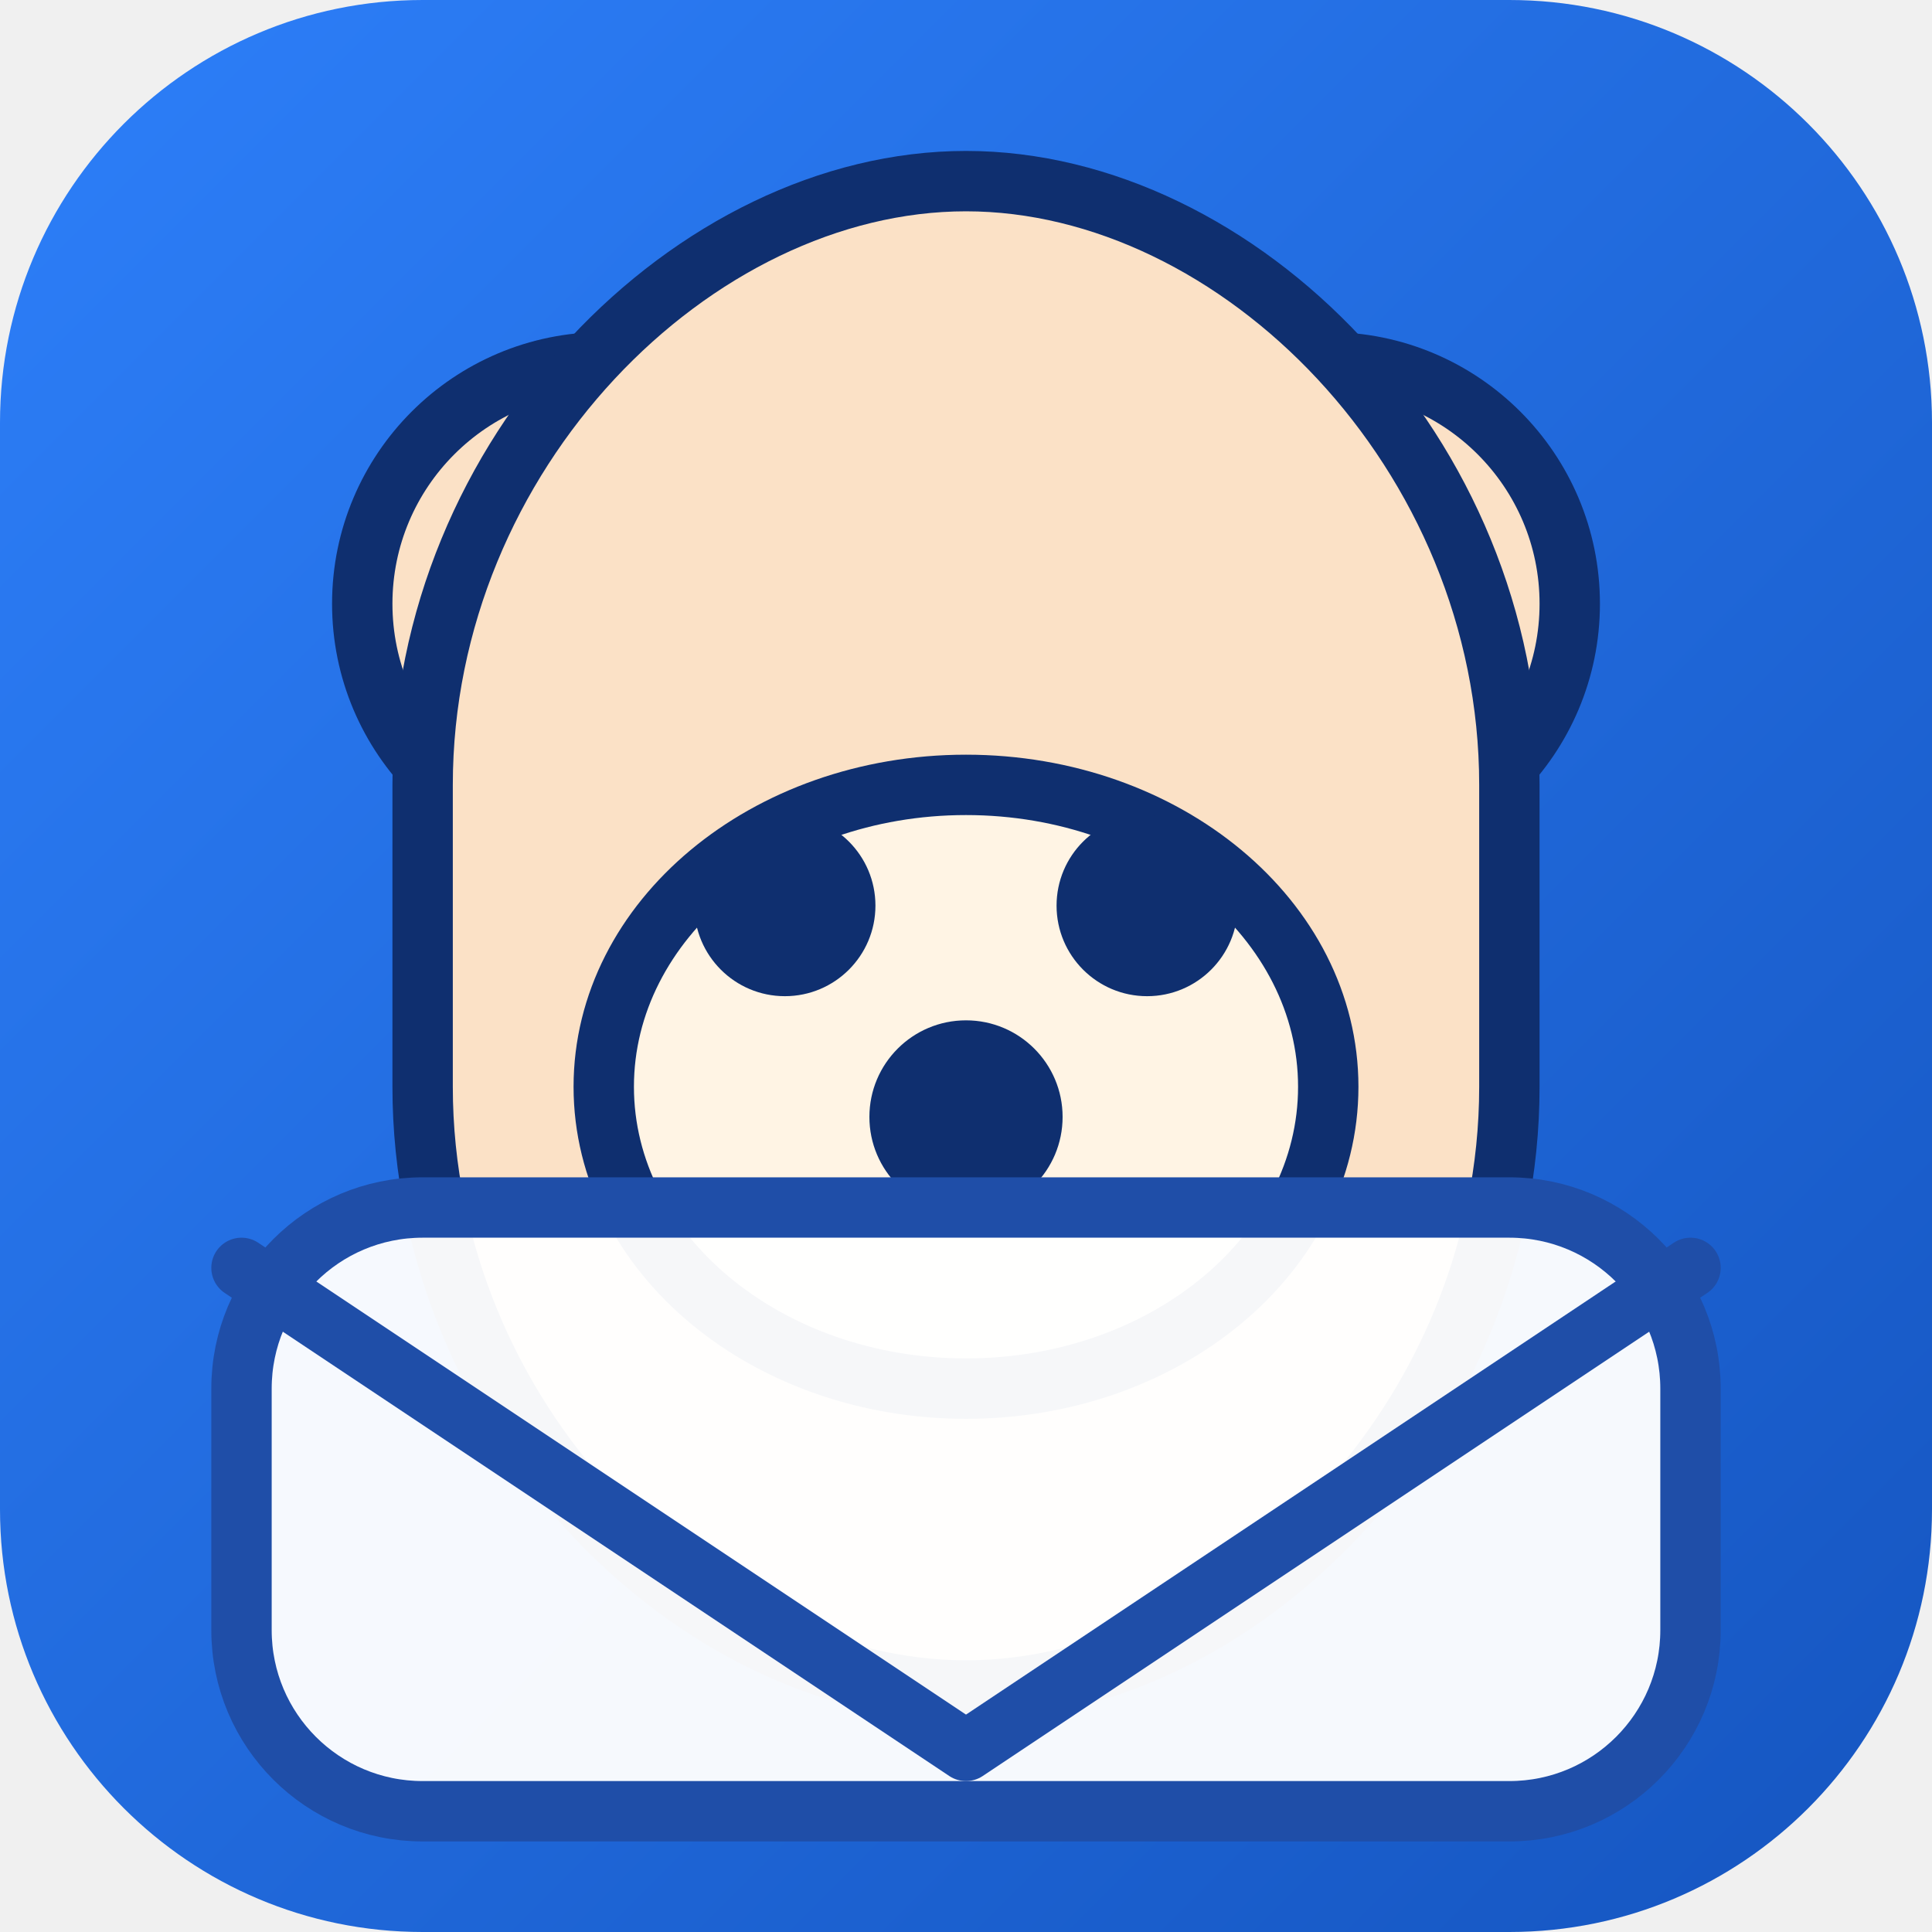
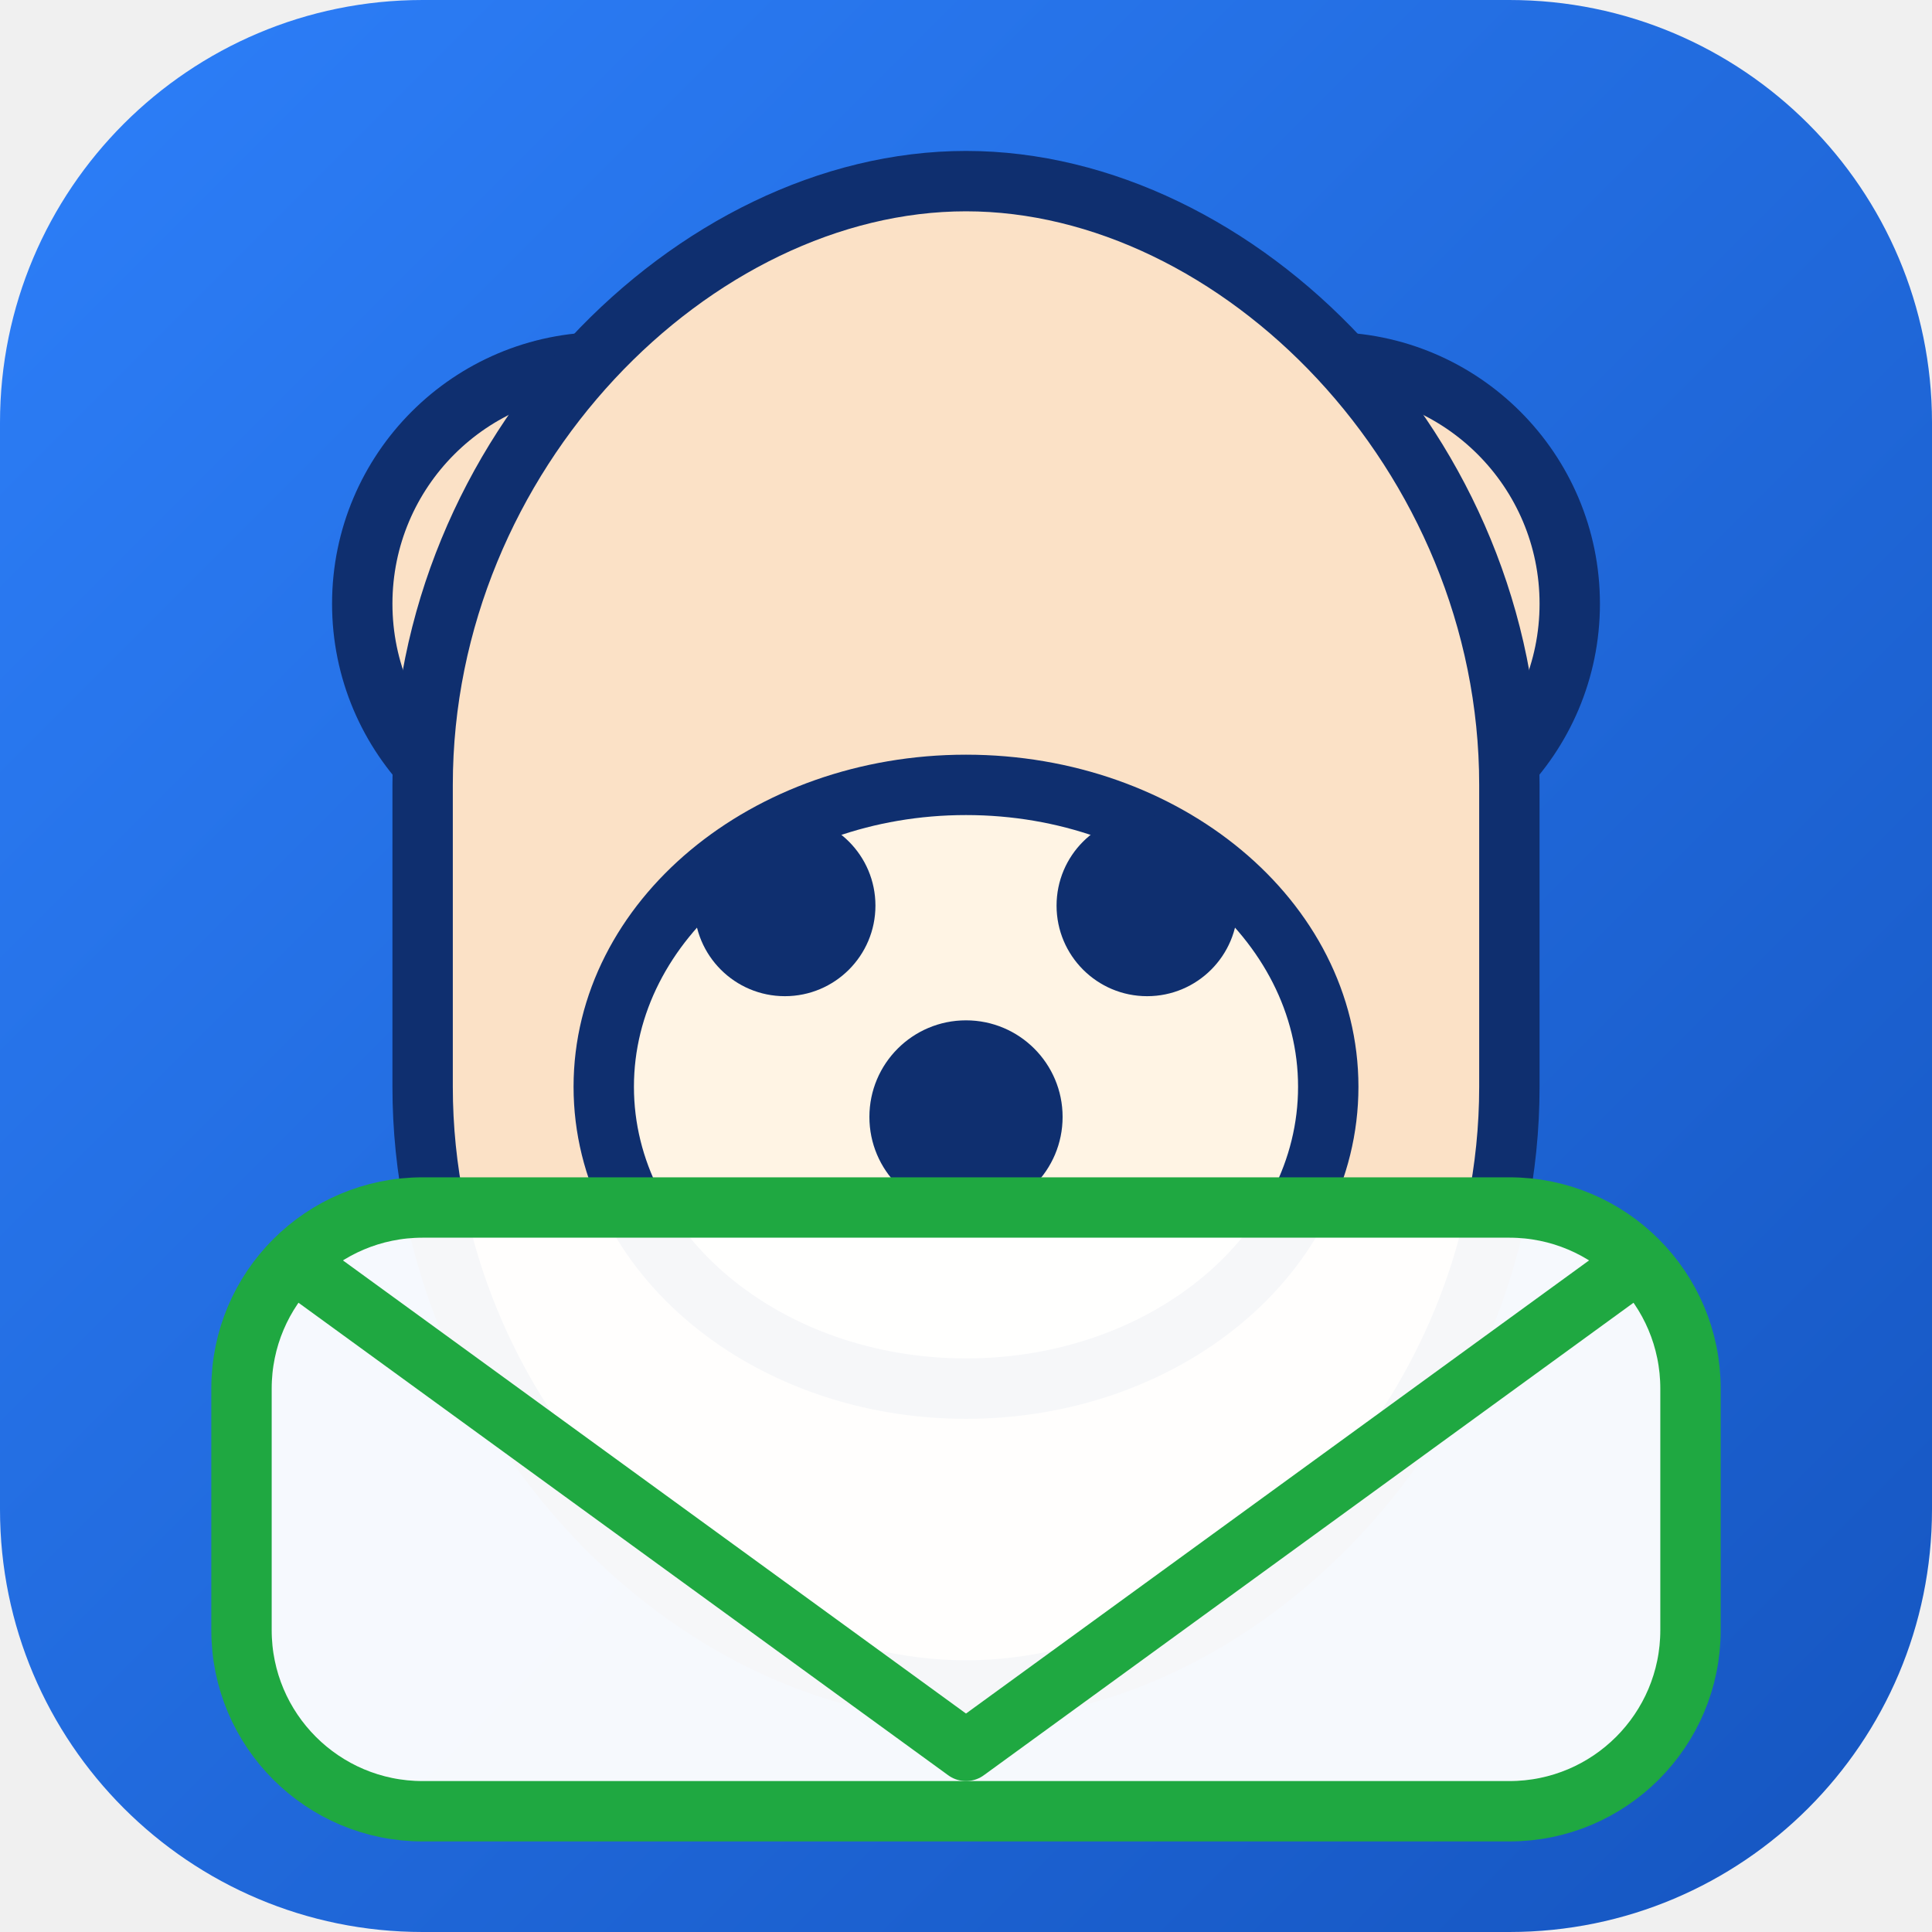
<svg xmlns="http://www.w3.org/2000/svg" viewBox="0 0 64 64">
  <defs>
    <linearGradient id="fg" x1="0%" y1="0%" x2="100%" y2="100%">
      <stop offset="0%" stop-color="#2d7ff9" />
      <stop offset="100%" stop-color="#1555c0" />
    </linearGradient>
  </defs>
  <rect width="64" height="64" rx="14" fill="url(#fg)" />
  <g stroke="#0f2f6f" stroke-width="2" stroke-linejoin="round" stroke-linecap="round">
    <circle cx="20" cy="20" r="8" fill="#fbe1c6" />
    <circle cx="44" cy="20" r="8" fill="#fbe1c6" />
    <path d="M14 26c0-11 9-20 18-20h0c9 0 18 9 18 20v10c0 11-9 20-18 20s-18-9-18-20z" fill="#fbe1c6" />
    <ellipse cx="32" cy="36" rx="12" ry="10" fill="#fff4e4" />
    <g fill="#0f2f6f" stroke-width="0">
      <circle cx="26" cy="30" r="3" />
      <circle cx="38" cy="30" r="3" />
      <circle cx="32" cy="37" r="3.2" />
    </g>
  </g>
-   <g stroke="#1f4ea8" stroke-width="2" stroke-linejoin="round" stroke-linecap="round">
+   <g stroke="#1fa841" stroke-width="2" stroke-linejoin="round" stroke-linecap="round">
    <path d="M14 40h36a6 6 0 0 1 6 6v8a6 6 0 0 1-6 6H14a6 6 0 0 1-6-6v-8a6 6 0 0 1 6-6z" fill="#ffffff" fill-opacity="0.96" />
-     <path d="M8 42l24 16 24-16" fill="none" />
+     <path d="M10 42l22 16 22-16" fill="none" />
  </g>
</svg>
